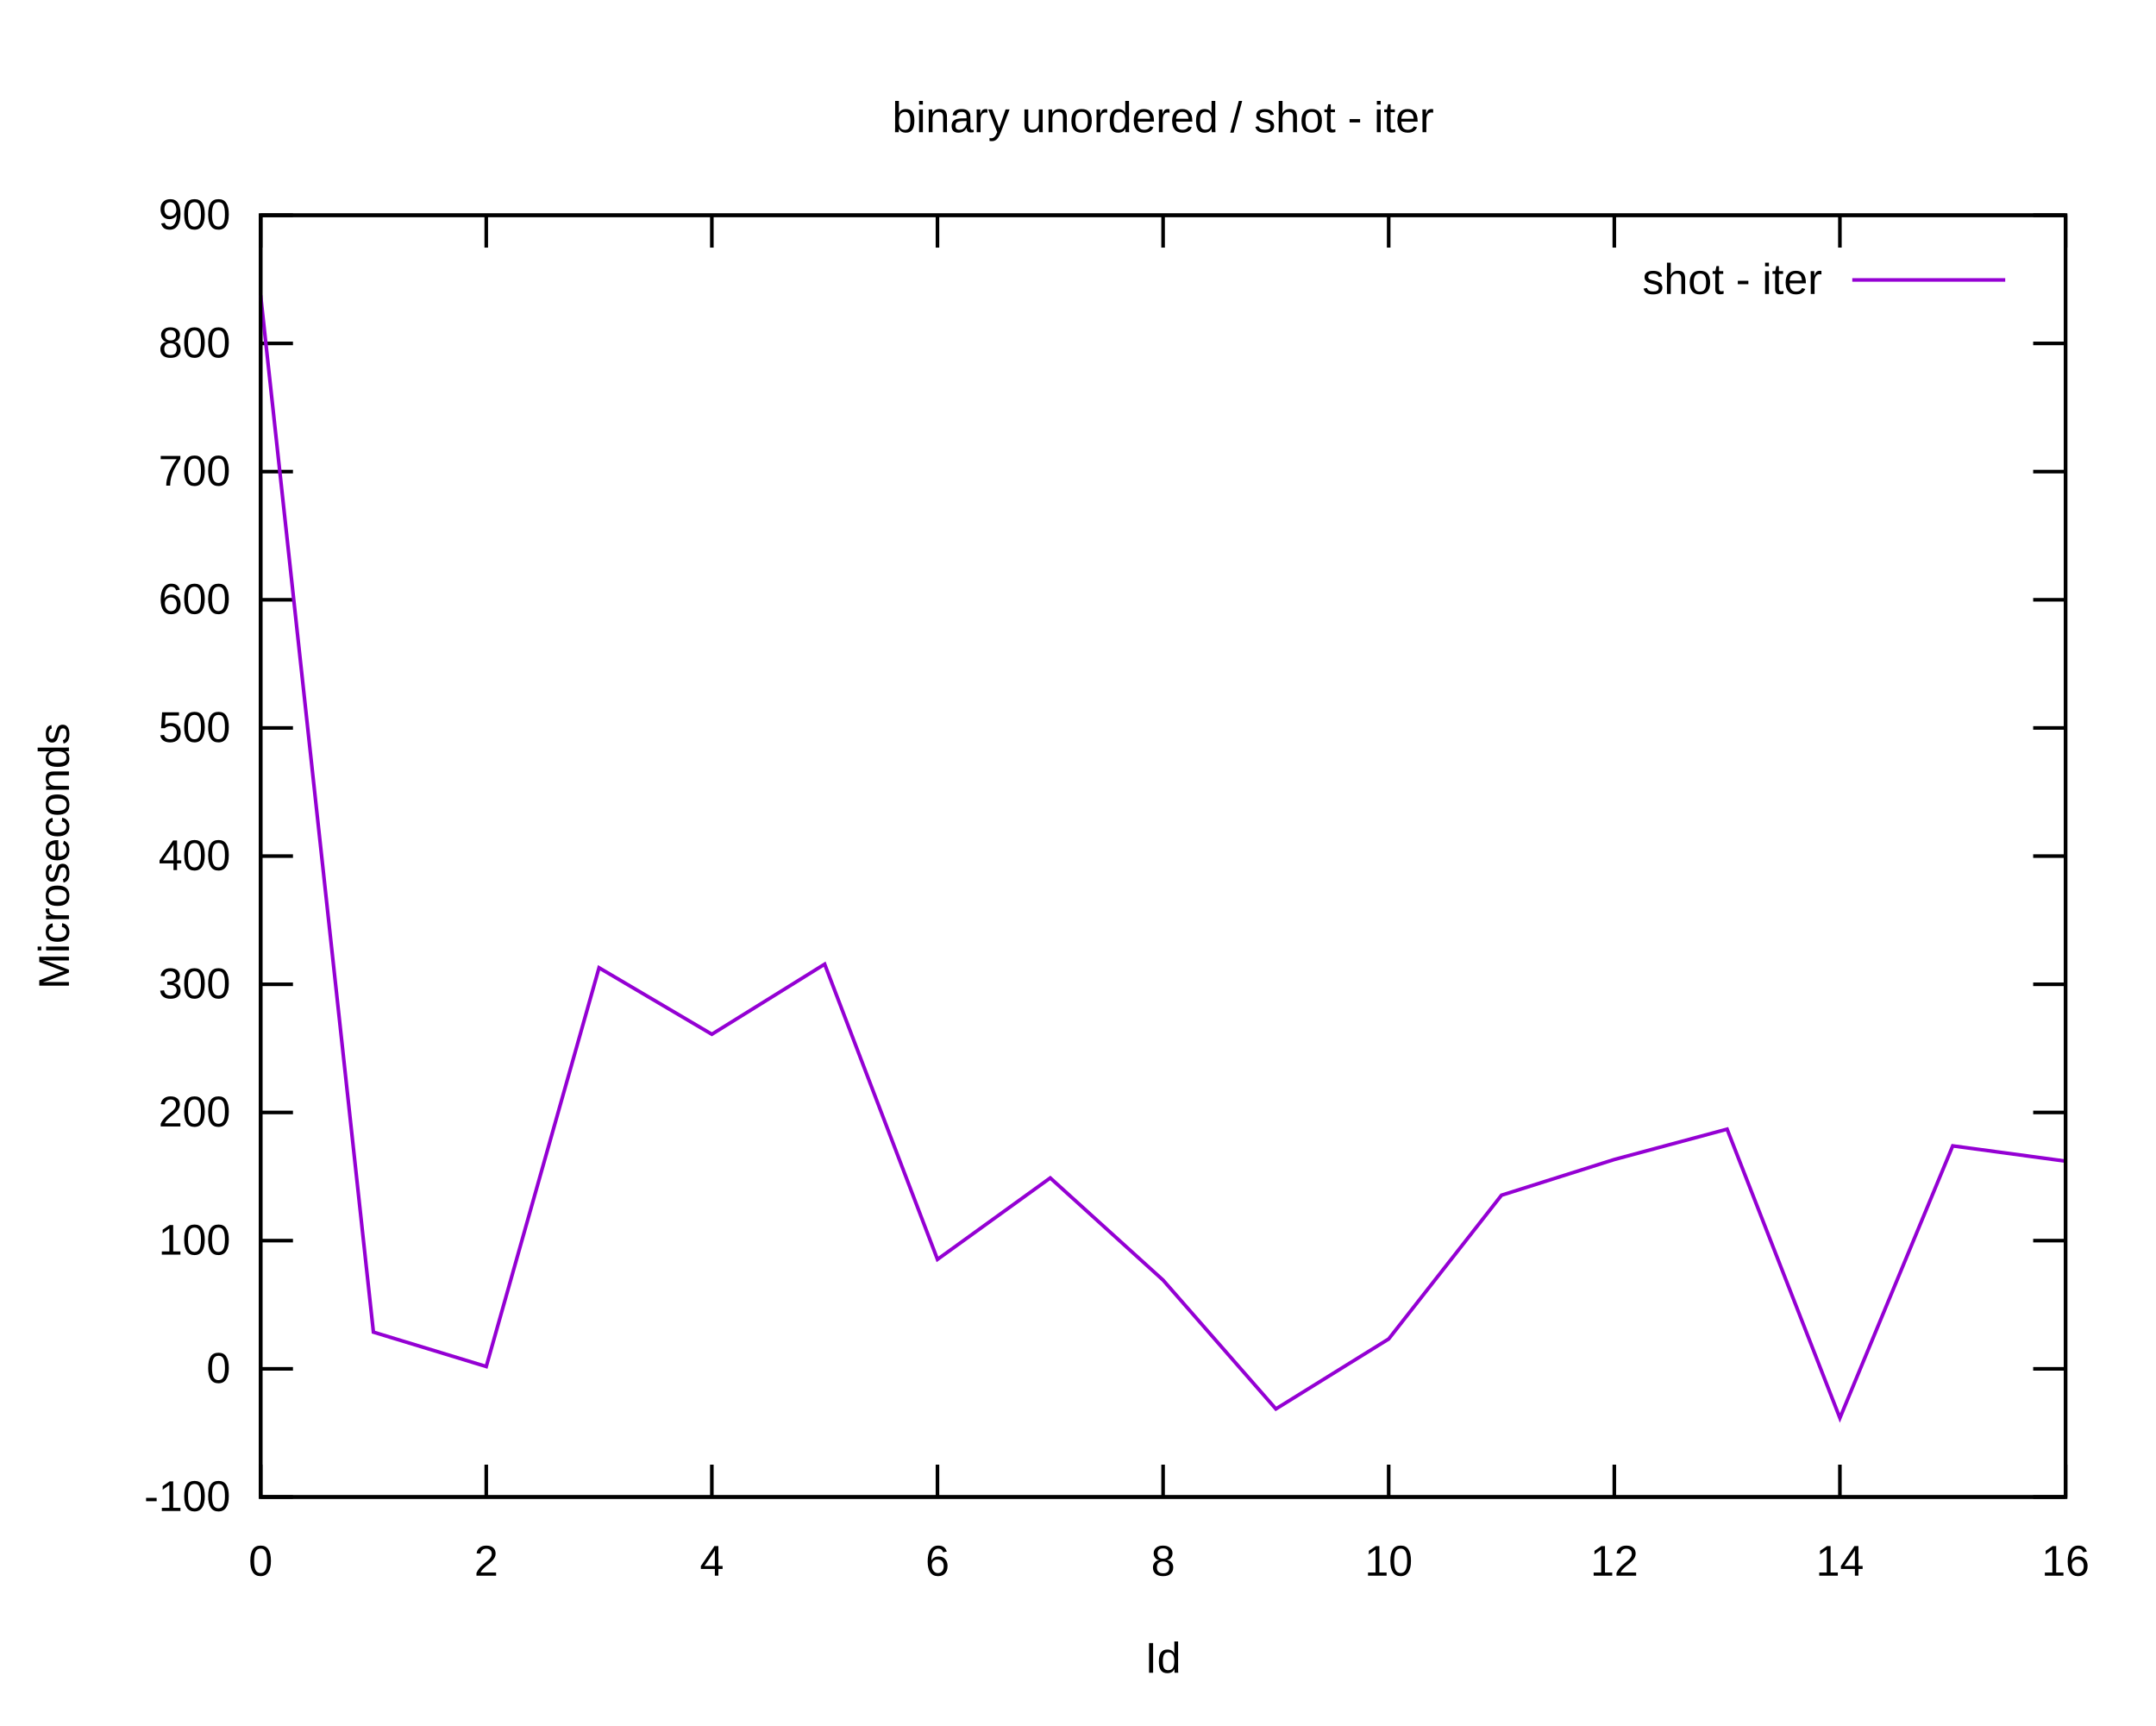
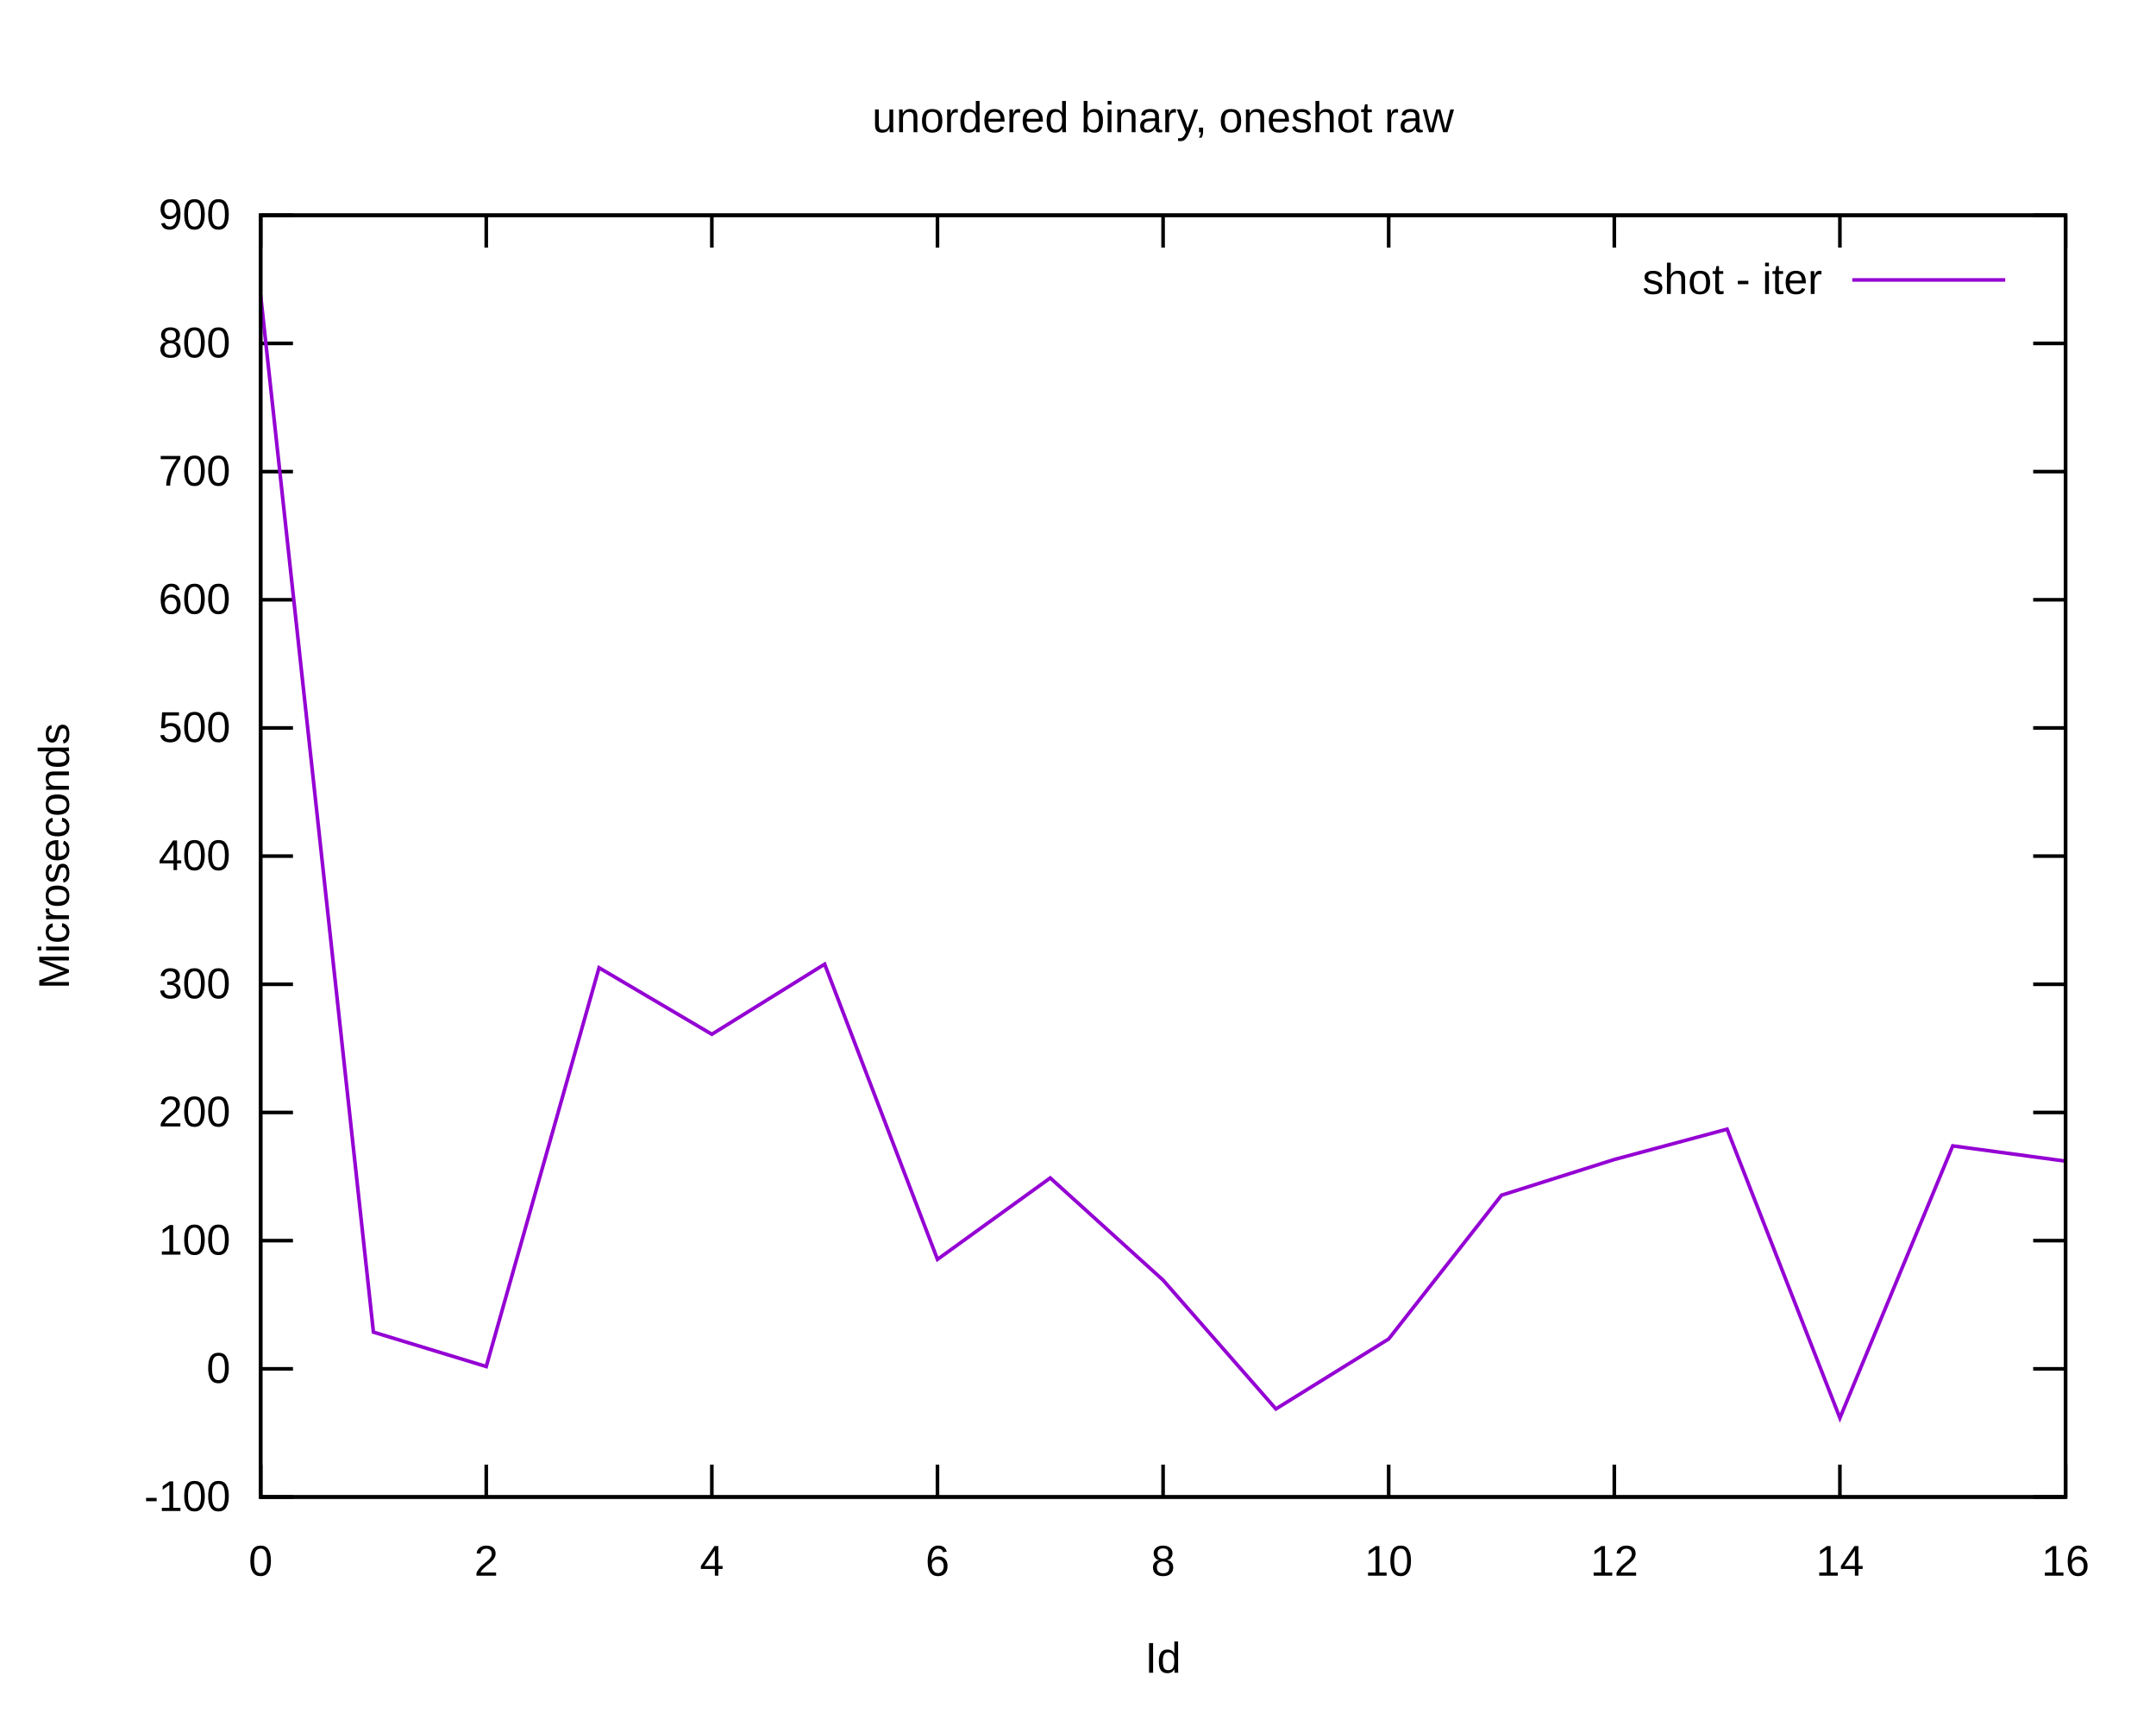
<svg xmlns="http://www.w3.org/2000/svg" xmlns:xlink="http://www.w3.org/1999/xlink" viewBox="0 0 600 480">
  <g id="gnuplot_canvas">
    <rect x="0" y="0" width="600" height="480" fill="none" />
    <defs>
      <circle id="gpDot" r="0.5" stroke-width="0.5" stroke="currentColor" />
      <path id="gpPt0" stroke-width="0.222" stroke="currentColor" d="M-1,0 h2 M0,-1 v2" />
      <path id="gpPt1" stroke-width="0.222" stroke="currentColor" d="M-1,-1 L1,1 M1,-1 L-1,1" />
      <path id="gpPt2" stroke-width="0.222" stroke="currentColor" d="M-1,0 L1,0 M0,-1 L0,1 M-1,-1 L1,1 M-1,1 L1,-1" />
      <rect id="gpPt3" stroke-width="0.222" stroke="currentColor" x="-1" y="-1" width="2" height="2" />
      <rect id="gpPt4" stroke-width="0.222" stroke="currentColor" fill="currentColor" x="-1" y="-1" width="2" height="2" />
      <circle id="gpPt5" stroke-width="0.222" stroke="currentColor" cx="0" cy="0" r="1" />
      <use xlink:href="#gpPt5" id="gpPt6" fill="currentColor" stroke="none" />
      <path id="gpPt7" stroke-width="0.222" stroke="currentColor" d="M0,-1.33 L-1.33,0.67 L1.33,0.67 z" />
      <use xlink:href="#gpPt7" id="gpPt8" fill="currentColor" stroke="none" />
      <use xlink:href="#gpPt7" id="gpPt9" stroke="currentColor" transform="rotate(180)" />
      <use xlink:href="#gpPt9" id="gpPt10" fill="currentColor" stroke="none" />
      <use xlink:href="#gpPt3" id="gpPt11" stroke="currentColor" transform="rotate(45)" />
      <use xlink:href="#gpPt11" id="gpPt12" fill="currentColor" stroke="none" />
      <path id="gpPt13" stroke-width="0.222" stroke="currentColor" d="M0,1.330 L1.265,0.411 L0.782,-1.067 L-0.782,-1.076 L-1.265,0.411 z" />
      <use xlink:href="#gpPt13" id="gpPt14" fill="currentColor" stroke="none" />
      <filter id="textbox" filterUnits="objectBoundingBox" x="0" y="0" height="1" width="1">
        <feFlood flood-color="white" flood-opacity="1" result="bgnd" />
        <feComposite in="SourceGraphic" in2="bgnd" operator="atop" />
      </filter>
      <filter id="greybox" filterUnits="objectBoundingBox" x="0" y="0" height="1" width="1">
        <feFlood flood-color="lightgrey" flood-opacity="1" result="grey" />
        <feComposite in="SourceGraphic" in2="grey" operator="atop" />
      </filter>
    </defs>
    <g fill="none" color="white" stroke="currentColor" stroke-width="1.00" stroke-linecap="butt" stroke-linejoin="miter">
</g>
    <g fill="none" color="black" stroke="currentColor" stroke-width="1.00" stroke-linecap="butt" stroke-linejoin="miter">
      <path stroke="black" d="M72.53,416.52 L81.53,416.52 M574.82,416.52 L565.82,416.52  " />
      <g transform="translate(64.14,420.42)" stroke="none" fill="black" font-family="Arial" font-size="12.00" text-anchor="end">
        <text>
          <tspan font-family="Arial">-100</tspan>
        </text>
      </g>
    </g>
    <g fill="none" color="black" stroke="currentColor" stroke-width="1.00" stroke-linecap="butt" stroke-linejoin="miter">
      <path stroke="black" d="M72.53,380.86 L81.53,380.86 M574.82,380.86 L565.82,380.86  " />
      <g transform="translate(64.14,384.76)" stroke="none" fill="black" font-family="Arial" font-size="12.00" text-anchor="end">
        <text>
          <tspan font-family="Arial"> 0</tspan>
        </text>
      </g>
    </g>
    <g fill="none" color="black" stroke="currentColor" stroke-width="1.00" stroke-linecap="butt" stroke-linejoin="miter">
      <path stroke="black" d="M72.53,345.19 L81.53,345.19 M574.82,345.19 L565.82,345.19  " />
      <g transform="translate(64.14,349.09)" stroke="none" fill="black" font-family="Arial" font-size="12.00" text-anchor="end">
        <text>
          <tspan font-family="Arial"> 100</tspan>
        </text>
      </g>
    </g>
    <g fill="none" color="black" stroke="currentColor" stroke-width="1.00" stroke-linecap="butt" stroke-linejoin="miter">
      <path stroke="black" d="M72.53,309.53 L81.53,309.53 M574.82,309.53 L565.82,309.53  " />
      <g transform="translate(64.14,313.43)" stroke="none" fill="black" font-family="Arial" font-size="12.00" text-anchor="end">
        <text>
          <tspan font-family="Arial"> 200</tspan>
        </text>
      </g>
    </g>
    <g fill="none" color="black" stroke="currentColor" stroke-width="1.00" stroke-linecap="butt" stroke-linejoin="miter">
      <path stroke="black" d="M72.53,273.87 L81.53,273.87 M574.82,273.87 L565.82,273.87  " />
      <g transform="translate(64.14,277.77)" stroke="none" fill="black" font-family="Arial" font-size="12.00" text-anchor="end">
        <text>
          <tspan font-family="Arial"> 300</tspan>
        </text>
      </g>
    </g>
    <g fill="none" color="black" stroke="currentColor" stroke-width="1.00" stroke-linecap="butt" stroke-linejoin="miter">
      <path stroke="black" d="M72.53,238.20 L81.53,238.20 M574.82,238.20 L565.82,238.20  " />
      <g transform="translate(64.14,242.10)" stroke="none" fill="black" font-family="Arial" font-size="12.00" text-anchor="end">
        <text>
          <tspan font-family="Arial"> 400</tspan>
        </text>
      </g>
    </g>
    <g fill="none" color="black" stroke="currentColor" stroke-width="1.00" stroke-linecap="butt" stroke-linejoin="miter">
      <path stroke="black" d="M72.53,202.54 L81.53,202.54 M574.82,202.54 L565.82,202.54  " />
      <g transform="translate(64.14,206.44)" stroke="none" fill="black" font-family="Arial" font-size="12.00" text-anchor="end">
        <text>
          <tspan font-family="Arial"> 500</tspan>
        </text>
      </g>
    </g>
    <g fill="none" color="black" stroke="currentColor" stroke-width="1.00" stroke-linecap="butt" stroke-linejoin="miter">
      <path stroke="black" d="M72.53,166.88 L81.53,166.88 M574.82,166.88 L565.82,166.88  " />
      <g transform="translate(64.14,170.78)" stroke="none" fill="black" font-family="Arial" font-size="12.00" text-anchor="end">
        <text>
          <tspan font-family="Arial"> 600</tspan>
        </text>
      </g>
    </g>
    <g fill="none" color="black" stroke="currentColor" stroke-width="1.00" stroke-linecap="butt" stroke-linejoin="miter">
      <path stroke="black" d="M72.53,131.22 L81.53,131.22 M574.82,131.22 L565.82,131.22  " />
      <g transform="translate(64.14,135.12)" stroke="none" fill="black" font-family="Arial" font-size="12.00" text-anchor="end">
        <text>
          <tspan font-family="Arial"> 700</tspan>
        </text>
      </g>
    </g>
    <g fill="none" color="black" stroke="currentColor" stroke-width="1.00" stroke-linecap="butt" stroke-linejoin="miter">
      <path stroke="black" d="M72.53,95.55 L81.53,95.55 M574.82,95.55 L565.82,95.55  " />
      <g transform="translate(64.14,99.45)" stroke="none" fill="black" font-family="Arial" font-size="12.00" text-anchor="end">
        <text>
          <tspan font-family="Arial"> 800</tspan>
        </text>
      </g>
    </g>
    <g fill="none" color="black" stroke="currentColor" stroke-width="1.00" stroke-linecap="butt" stroke-linejoin="miter">
      <path stroke="black" d="M72.53,59.89 L81.53,59.89 M574.82,59.89 L565.82,59.89  " />
      <g transform="translate(64.14,63.79)" stroke="none" fill="black" font-family="Arial" font-size="12.00" text-anchor="end">
        <text>
          <tspan font-family="Arial"> 900</tspan>
        </text>
      </g>
    </g>
    <g fill="none" color="black" stroke="currentColor" stroke-width="1.00" stroke-linecap="butt" stroke-linejoin="miter">
      <path stroke="black" d="M72.53,416.52 L72.53,407.52 M72.53,59.89 L72.53,68.89  " />
      <g transform="translate(72.53,438.42)" stroke="none" fill="black" font-family="Arial" font-size="12.00" text-anchor="middle">
        <text>
          <tspan font-family="Arial"> 0</tspan>
        </text>
      </g>
    </g>
    <g fill="none" color="black" stroke="currentColor" stroke-width="1.00" stroke-linecap="butt" stroke-linejoin="miter">
      <path stroke="black" d="M135.32,416.52 L135.32,407.52 M135.32,59.89 L135.32,68.89  " />
      <g transform="translate(135.32,438.42)" stroke="none" fill="black" font-family="Arial" font-size="12.00" text-anchor="middle">
        <text>
          <tspan font-family="Arial"> 2</tspan>
        </text>
      </g>
    </g>
    <g fill="none" color="black" stroke="currentColor" stroke-width="1.00" stroke-linecap="butt" stroke-linejoin="miter">
      <path stroke="black" d="M198.10,416.52 L198.10,407.52 M198.10,59.89 L198.10,68.89  " />
      <g transform="translate(198.10,438.42)" stroke="none" fill="black" font-family="Arial" font-size="12.00" text-anchor="middle">
        <text>
          <tspan font-family="Arial"> 4</tspan>
        </text>
      </g>
    </g>
    <g fill="none" color="black" stroke="currentColor" stroke-width="1.00" stroke-linecap="butt" stroke-linejoin="miter">
      <path stroke="black" d="M260.89,416.52 L260.89,407.52 M260.89,59.89 L260.89,68.89  " />
      <g transform="translate(260.89,438.42)" stroke="none" fill="black" font-family="Arial" font-size="12.00" text-anchor="middle">
        <text>
          <tspan font-family="Arial"> 6</tspan>
        </text>
      </g>
    </g>
    <g fill="none" color="black" stroke="currentColor" stroke-width="1.00" stroke-linecap="butt" stroke-linejoin="miter">
      <path stroke="black" d="M323.68,416.52 L323.68,407.52 M323.68,59.89 L323.68,68.89  " />
      <g transform="translate(323.68,438.42)" stroke="none" fill="black" font-family="Arial" font-size="12.00" text-anchor="middle">
        <text>
          <tspan font-family="Arial"> 8</tspan>
        </text>
      </g>
    </g>
    <g fill="none" color="black" stroke="currentColor" stroke-width="1.00" stroke-linecap="butt" stroke-linejoin="miter">
      <path stroke="black" d="M386.46,416.52 L386.46,407.52 M386.46,59.89 L386.46,68.89  " />
      <g transform="translate(386.46,438.42)" stroke="none" fill="black" font-family="Arial" font-size="12.00" text-anchor="middle">
        <text>
          <tspan font-family="Arial"> 10</tspan>
        </text>
      </g>
    </g>
    <g fill="none" color="black" stroke="currentColor" stroke-width="1.00" stroke-linecap="butt" stroke-linejoin="miter">
      <path stroke="black" d="M449.25,416.52 L449.25,407.52 M449.25,59.89 L449.25,68.89  " />
      <g transform="translate(449.25,438.42)" stroke="none" fill="black" font-family="Arial" font-size="12.00" text-anchor="middle">
        <text>
          <tspan font-family="Arial"> 12</tspan>
        </text>
      </g>
    </g>
    <g fill="none" color="black" stroke="currentColor" stroke-width="1.00" stroke-linecap="butt" stroke-linejoin="miter">
      <path stroke="black" d="M512.03,416.52 L512.03,407.52 M512.03,59.89 L512.03,68.89  " />
      <g transform="translate(512.03,438.42)" stroke="none" fill="black" font-family="Arial" font-size="12.00" text-anchor="middle">
        <text>
          <tspan font-family="Arial"> 14</tspan>
        </text>
      </g>
    </g>
    <g fill="none" color="black" stroke="currentColor" stroke-width="1.00" stroke-linecap="butt" stroke-linejoin="miter">
      <path stroke="black" d="M574.82,416.52 L574.82,407.52 M574.82,59.89 L574.82,68.89  " />
      <g transform="translate(574.82,438.42)" stroke="none" fill="black" font-family="Arial" font-size="12.00" text-anchor="middle">
        <text>
          <tspan font-family="Arial"> 16</tspan>
        </text>
      </g>
    </g>
    <g fill="none" color="black" stroke="currentColor" stroke-width="1.00" stroke-linecap="butt" stroke-linejoin="miter">
</g>
    <g fill="none" color="black" stroke="currentColor" stroke-width="1.00" stroke-linecap="butt" stroke-linejoin="miter">
      <path stroke="black" d="M72.53,59.89 L72.53,416.52 L574.82,416.52 L574.82,59.89 L72.53,59.89 Z  " />
    </g>
    <g fill="none" color="black" stroke="currentColor" stroke-width="1.00" stroke-linecap="butt" stroke-linejoin="miter">
      <g transform="translate(19.18,238.21) rotate(270)" stroke="none" fill="black" font-family="Arial" font-size="12.00" text-anchor="middle">
        <text>
          <tspan font-family="Arial">Microseconds</tspan>
        </text>
      </g>
    </g>
    <g fill="none" color="black" stroke="currentColor" stroke-width="1.00" stroke-linecap="butt" stroke-linejoin="miter">
      <g transform="translate(323.67,465.42)" stroke="none" fill="black" font-family="Arial" font-size="12.00" text-anchor="middle">
        <text>
          <tspan font-family="Arial">Id</tspan>
        </text>
      </g>
    </g>
    <g fill="none" color="black" stroke="currentColor" stroke-width="1.00" stroke-linecap="butt" stroke-linejoin="miter">
</g>
    <g id="gnuplot_plot_1">
      <g fill="none" color="black" stroke="currentColor" stroke-width="1.00" stroke-linecap="butt" stroke-linejoin="miter">
        <g transform="translate(507.09,81.79)" stroke="none" fill="black" font-family="Arial" font-size="12.00" text-anchor="end">
          <text>
            <tspan font-family="Arial">shot - iter</tspan>
          </text>
        </g>
      </g>
      <g fill="none" color="black" stroke="currentColor" stroke-width="1.00" stroke-linecap="butt" stroke-linejoin="miter">
        <path stroke="rgb(148,   0, 211)" d="M515.48,77.89 L558.04,77.89 M72.53,82.15 L103.92,370.65 L135.32,380.22 L166.71,269.27 L198.10,287.77 L229.50,268.27   L260.89,350.41 L292.28,327.75 L323.68,356.18 L355.07,392.02 L386.46,372.55 L417.85,332.56 L449.25,322.62 L480.64,314.18   L512.03,394.54 L543.43,318.83 L574.82,323.07  " />
      </g>
    </g>
    <g fill="none" color="white" stroke="rgb(148,   0, 211)" stroke-width="2.00" stroke-linecap="butt" stroke-linejoin="miter">
</g>
    <g fill="none" color="black" stroke="currentColor" stroke-width="2.00" stroke-linecap="butt" stroke-linejoin="miter">
</g>
    <g fill="none" color="black" stroke="black" stroke-width="1.00" stroke-linecap="butt" stroke-linejoin="miter">
</g>
    <g fill="none" color="black" stroke="currentColor" stroke-width="1.00" stroke-linecap="butt" stroke-linejoin="miter">
      <path stroke="black" d="M72.53,59.89 L72.53,416.52 L574.82,416.52 L574.82,59.89 L72.53,59.89 Z  " />
    </g>
    <g fill="none" color="black" stroke="currentColor" stroke-width="1.00" stroke-linecap="butt" stroke-linejoin="miter">
      <g transform="translate(323.67,36.79)" stroke="none" fill="black" font-family="Arial" font-size="12.00" text-anchor="middle">
        <text>
-           <tspan font-family="Arial">binary unordered / shot - iter</tspan>
+           <tspan font-family="Arial">unordered binary, oneshot raw</tspan>
        </text>
      </g>
    </g>
    <g fill="none" color="black" stroke="currentColor" stroke-width="1.00" stroke-linecap="butt" stroke-linejoin="miter">
</g>
  </g>
</svg>
